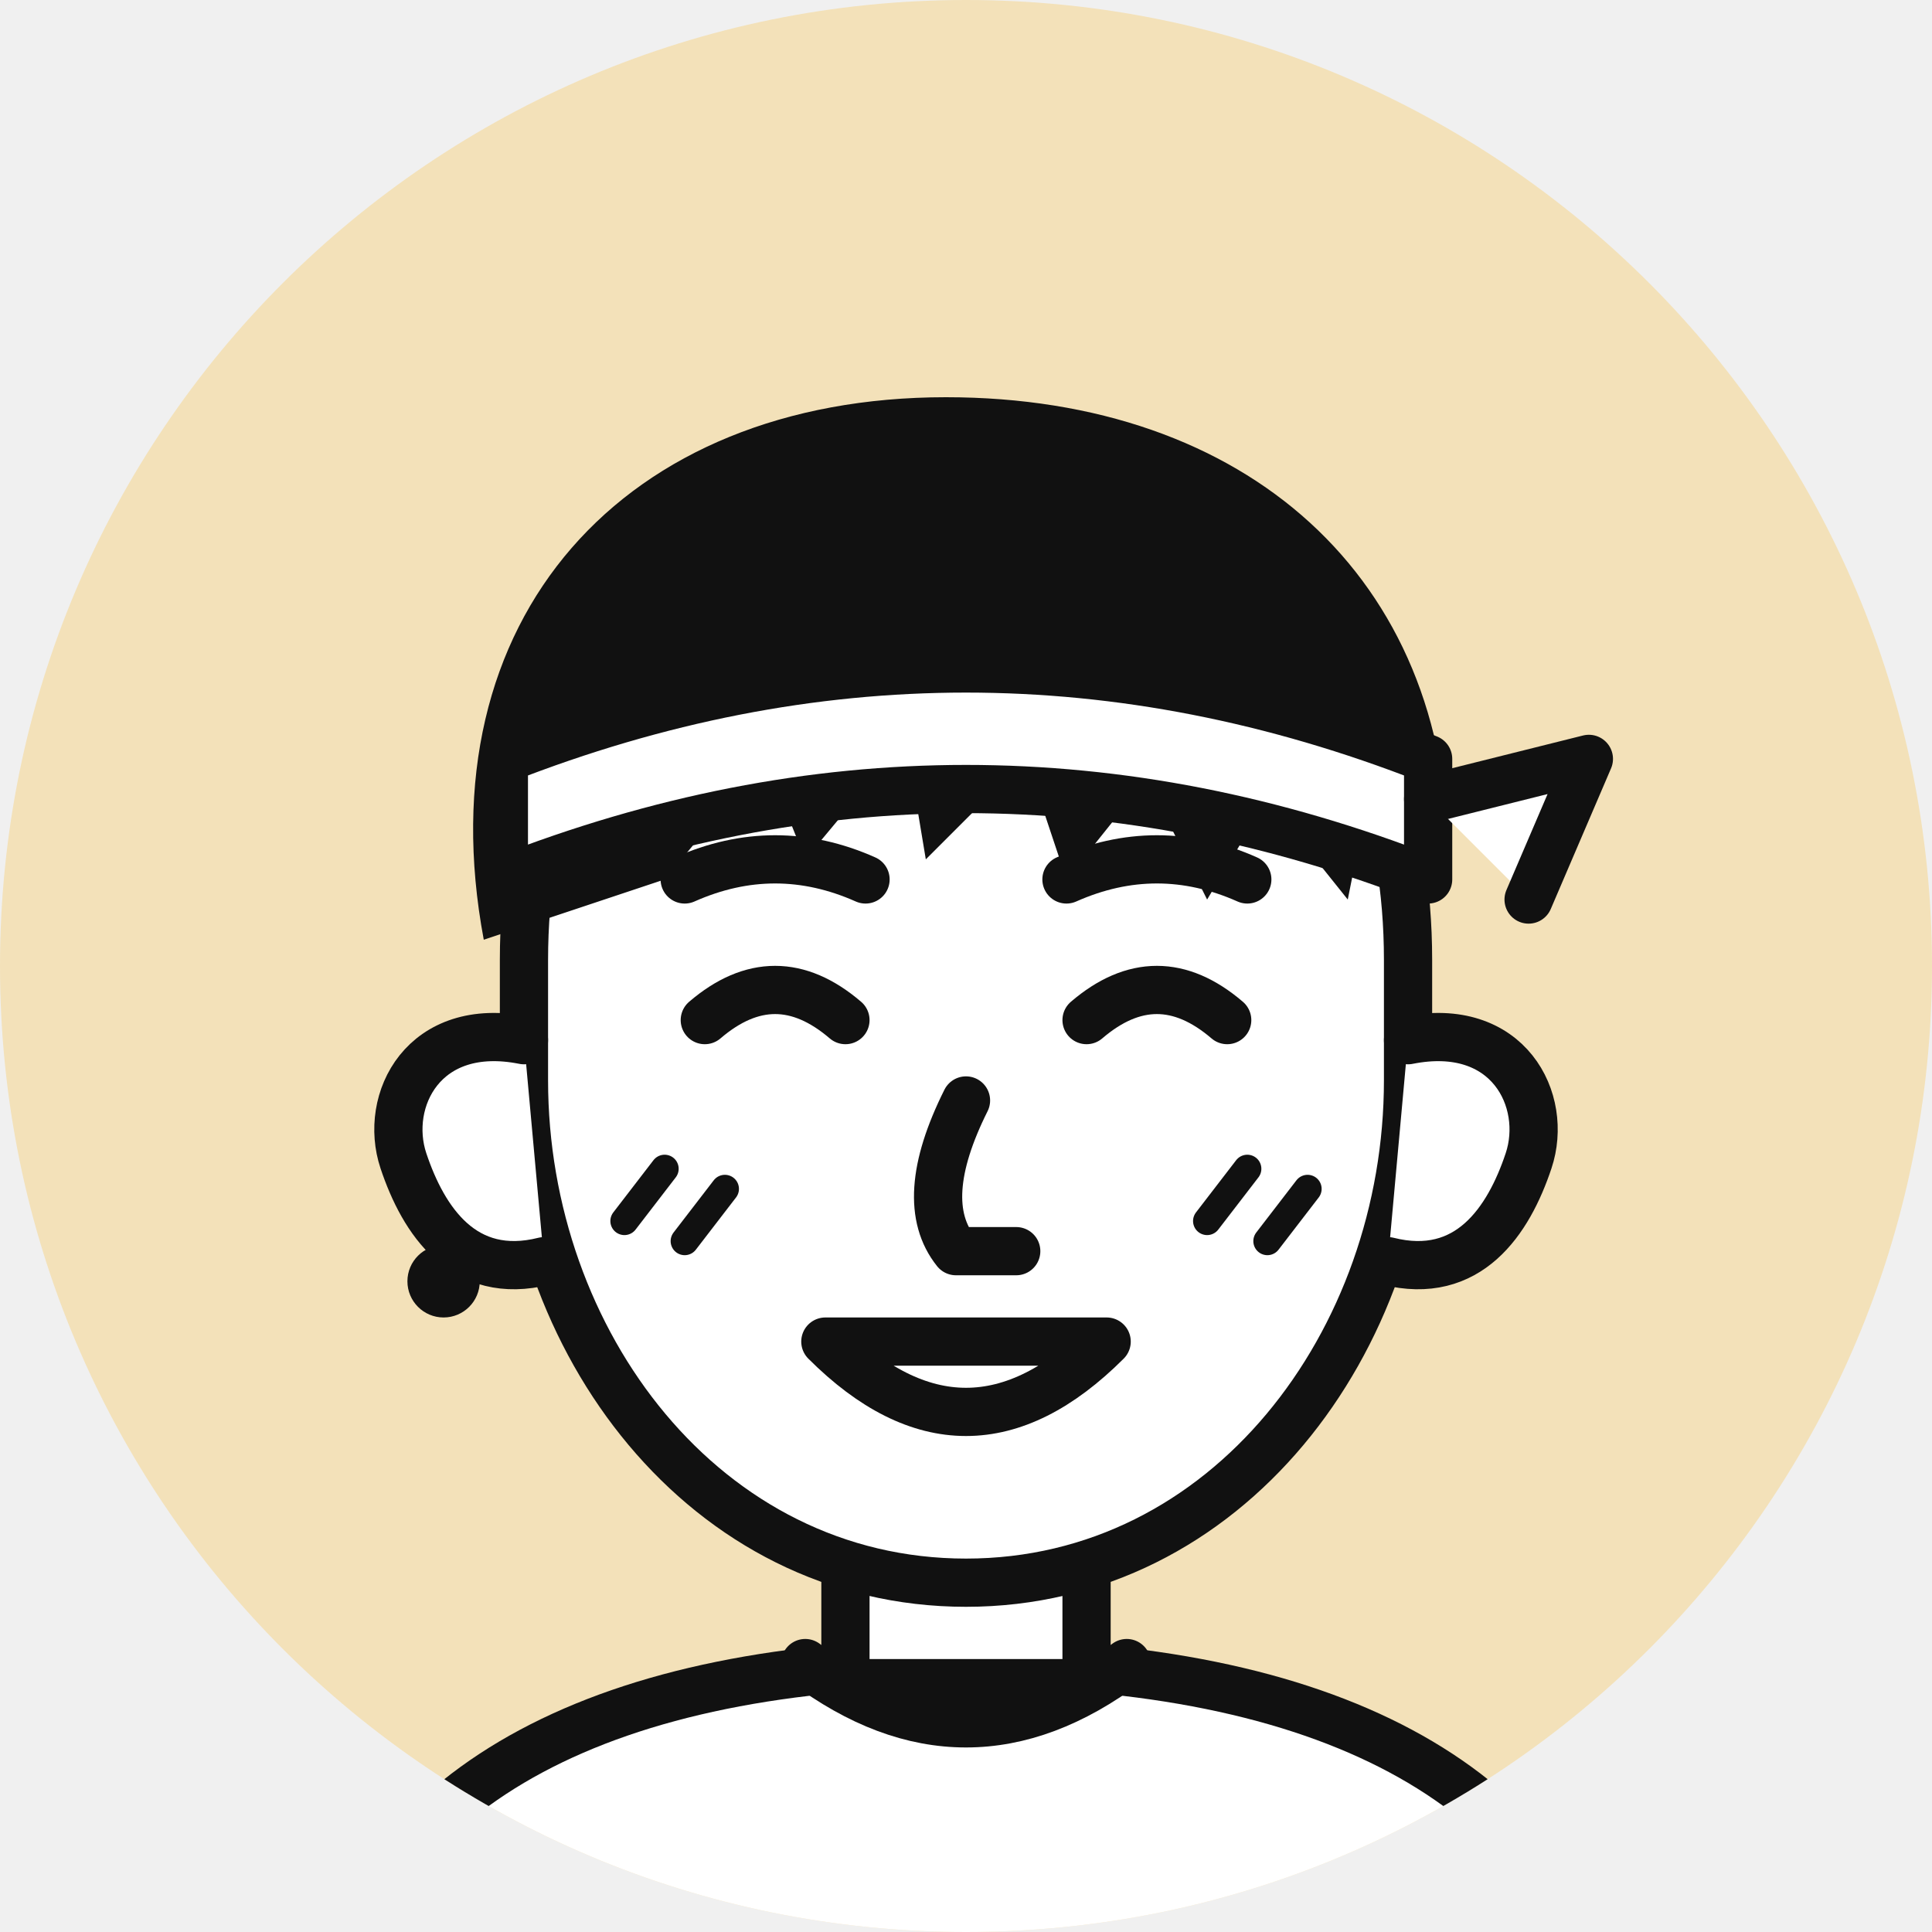
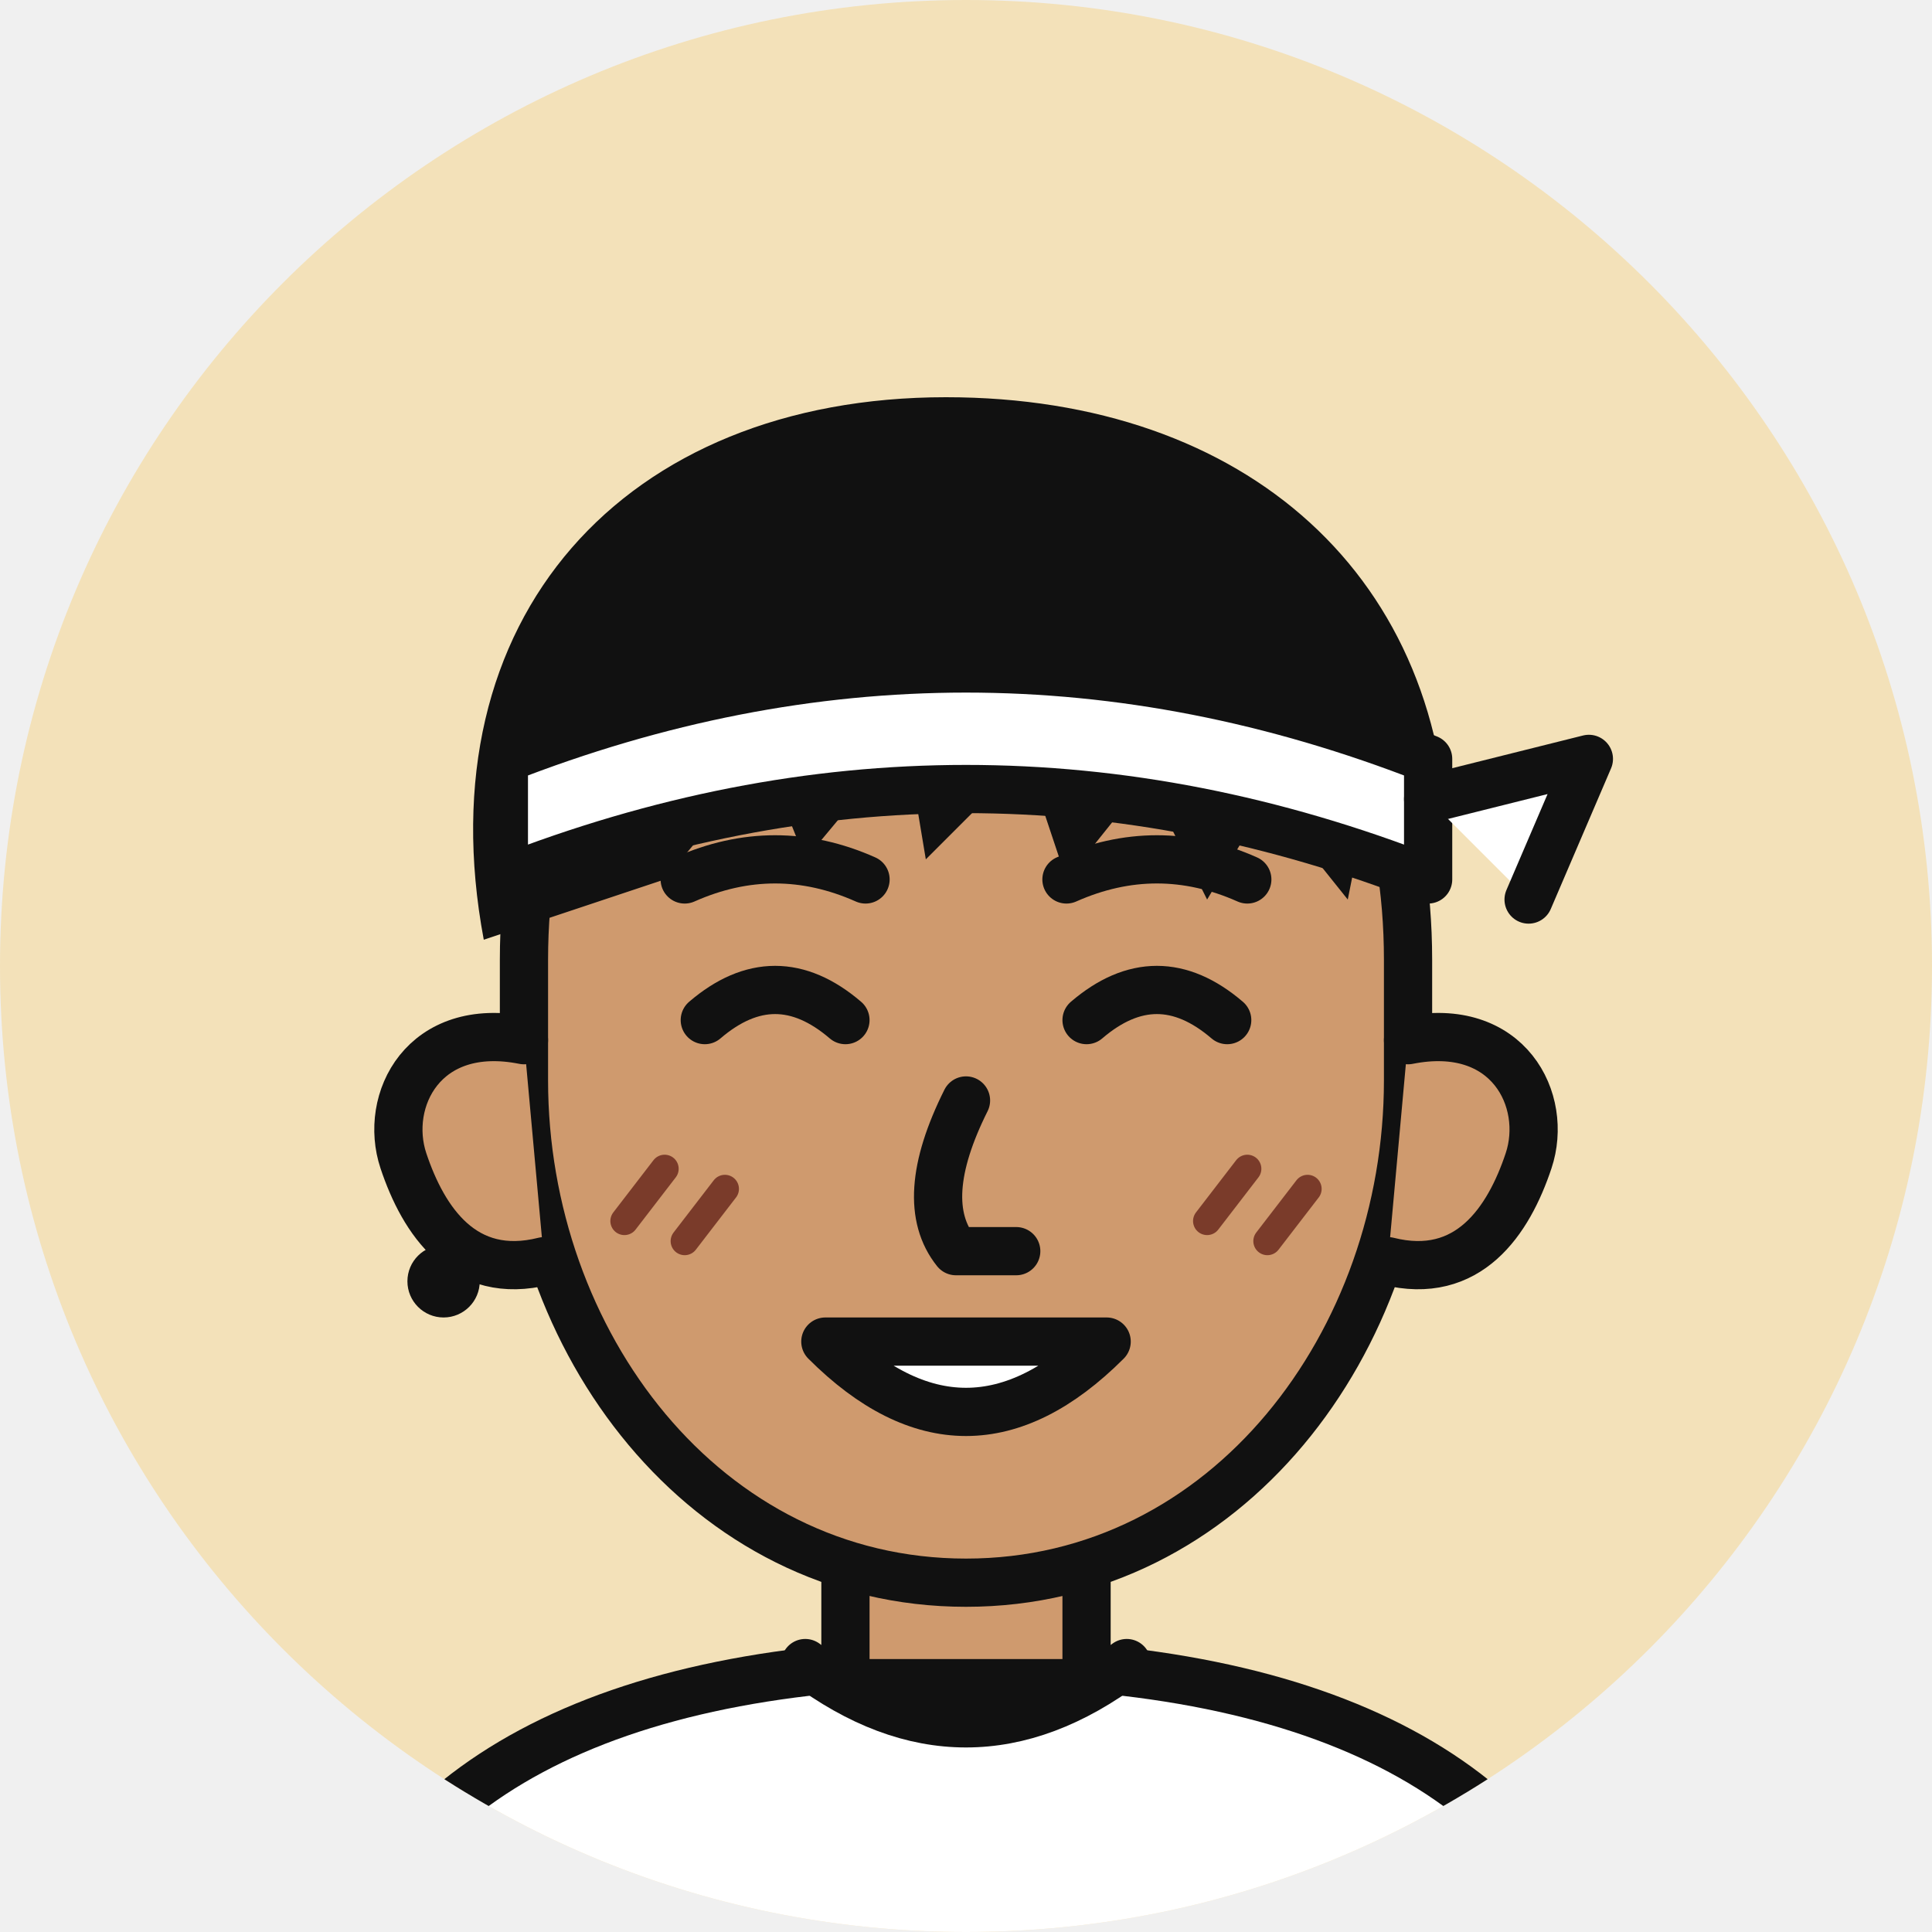
<svg xmlns="http://www.w3.org/2000/svg" viewBox="0 0 100 100">
  <defs>
    <clipPath id="c3">
      <circle cx="50" cy="50" r="50" />
    </clipPath>
  </defs>
  <g clip-path="url(#c3)">
    <rect width="100" height="100" fill="#F3E1B9" />
    <g transform="translate(50 58) scale(1.04) translate(-50 -56)">
      <path d="M18 100c3-11 14-17 32-17s29 6 32 17" fill="#fff" stroke="#111" stroke-width="2.4" stroke-linecap="round" stroke-linejoin="round" />
      <path d="M42 83q8 6 16 0" fill="none" stroke="#111" stroke-width="2.4" stroke-linecap="round" stroke-linejoin="round" />
-       <path d="M44 76v8h12v-8" fill="#fff" stroke="#111" stroke-width="2.4" stroke-linecap="round" stroke-linejoin="round" />
-       <path d="M28 48c0-14 9-24 22-24s22 10 22 24v6c0 13-9 25-22 25s-22-12-22-25z" fill="#fff" stroke="#111" stroke-width="2.4" stroke-linecap="round" stroke-linejoin="round" />
-       <path d="M28 52c-5-1-7 3-6 6s3 6 7 5M72 52c5-1 7 3 6 6s-3 6-7 5" fill="#fff" stroke="#111" stroke-width="2.4" stroke-linecap="round" stroke-linejoin="round" />
+       <path d="M44 76v8h12v-8" fill="#CF9A6E" stroke="#111" stroke-width="2.4" stroke-linecap="round" stroke-linejoin="round" />
+       <path d="M28 48c0-14 9-24 22-24s22 10 22 24v6c0 13-9 25-22 25s-22-12-22-25z" fill="#CF9A6E" stroke="#111" stroke-width="2.4" stroke-linecap="round" stroke-linejoin="round" />
+       <path d="M28 52c-5-1-7 3-6 6s3 6 7 5M72 52c5-1 7 3 6 6s-3 6-7 5" fill="#CF9A6E" stroke="#111" stroke-width="2.4" stroke-linecap="round" stroke-linejoin="round" />
      <path d="M37 51q3.5-3 7 0M56 51q3.5-3 7 0" fill="none" stroke="#111" stroke-width="2.4" stroke-linecap="round" stroke-linejoin="round" />
      <path d="M36 44q4.5-2 9 0M55 44q4.5-2 9 0" fill="none" stroke="#111" stroke-width="2.4" stroke-linecap="round" stroke-linejoin="round" />
      <path d="M50 55q-2.5 5-.5 7.5h3" fill="none" stroke="#111" stroke-width="2.4" stroke-linecap="round" stroke-linejoin="round" />
      <path d="M43 67q7 7 14 0z" fill="#fff" stroke="#111" stroke-width="2.4" stroke-linecap="round" stroke-linejoin="round" />
-       <path d="M33 61l2-2.6M36 62l2-2.6M62 61l2-2.6M65 62l2-2.6" stroke="#111" stroke-width="1.4" stroke-linecap="round" />
+       <path d="M33 61l2-2.6M36 62l2-2.6M62 61l2-2.6M65 62l2-2.6" stroke="#7A3B2A" stroke-width="1.4" stroke-linecap="round" />
      <path d="M26 47c-3-16 7-27 23-27 15 0 25 9 25 23l-4-3-1 5-4-5-3 5-3-6-4 5-2-6-5 5-1-6-5 6-2-5-5 6z" fill="#111" />
      <path d="M27 38q23-9 46 0v6q-23-9-46 0z" fill="#fff" stroke="#111" stroke-width="2.4" stroke-linecap="round" stroke-linejoin="round" />
      <path d="M73 40l8-2-3 7" fill="#fff" stroke="#111" stroke-width="2.4" stroke-linecap="round" stroke-linejoin="round" />
      <circle cx="24" cy="64" r="1.8" fill="#111" />
    </g>
  </g>
</svg>
